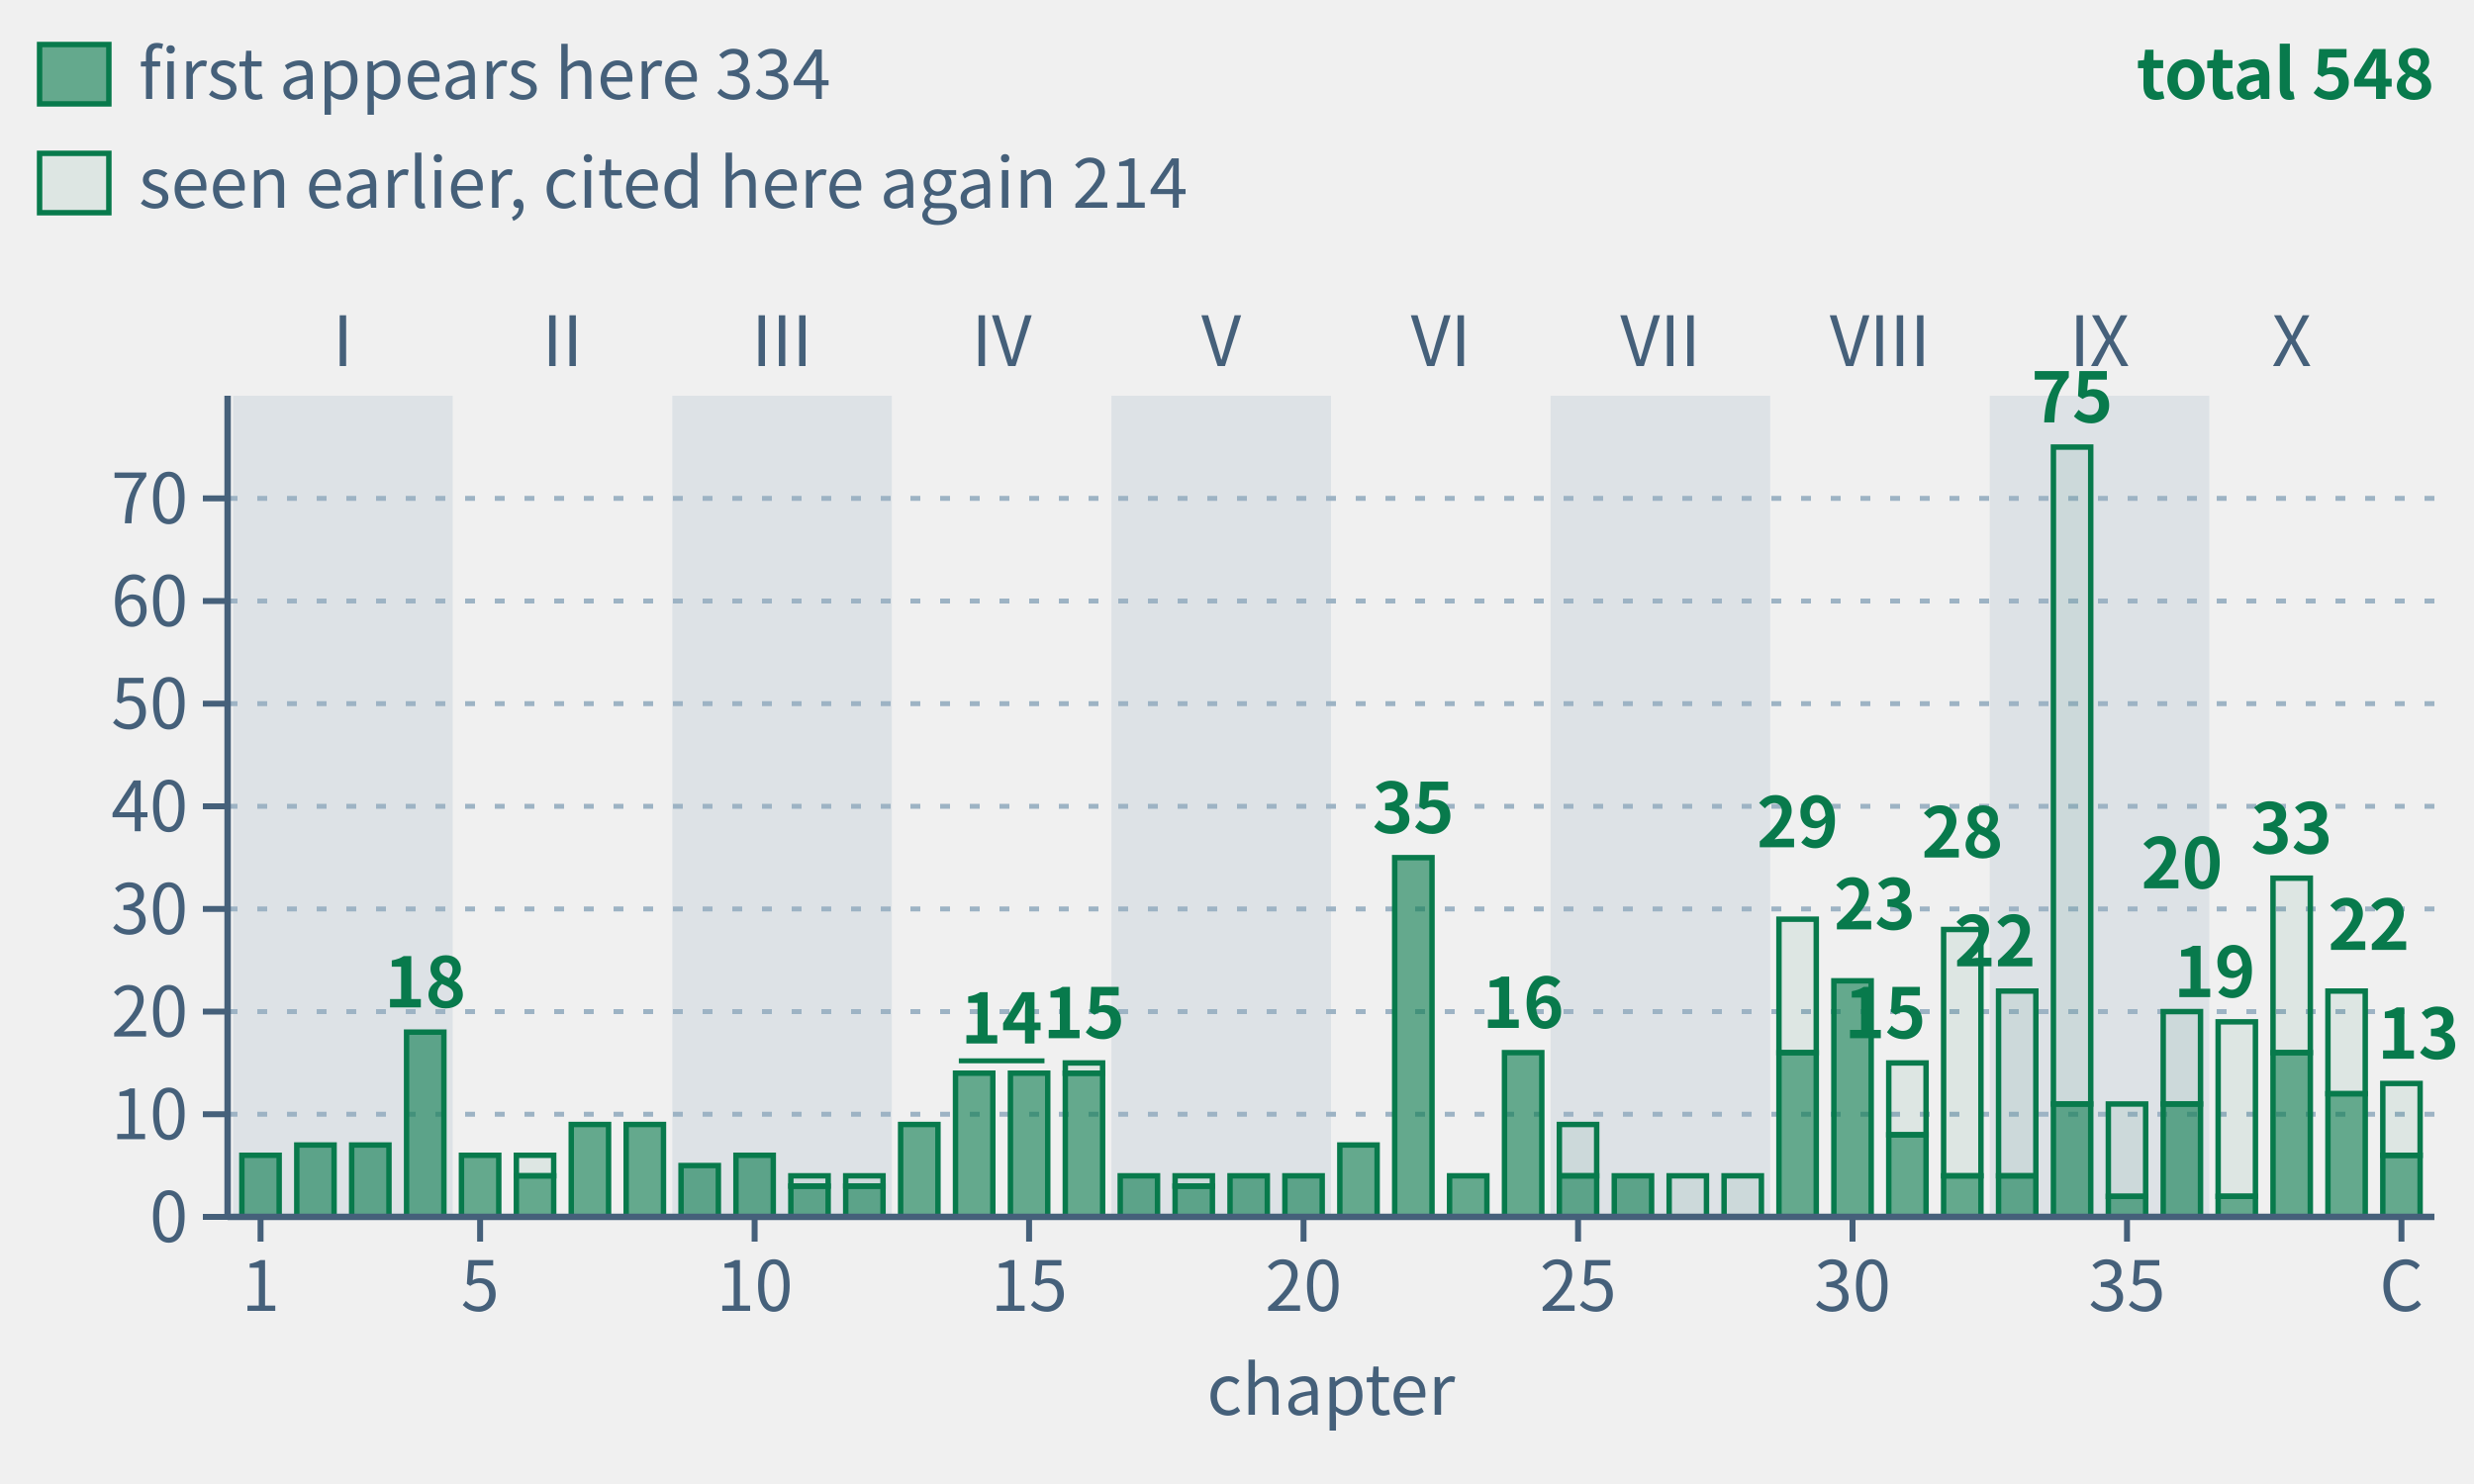
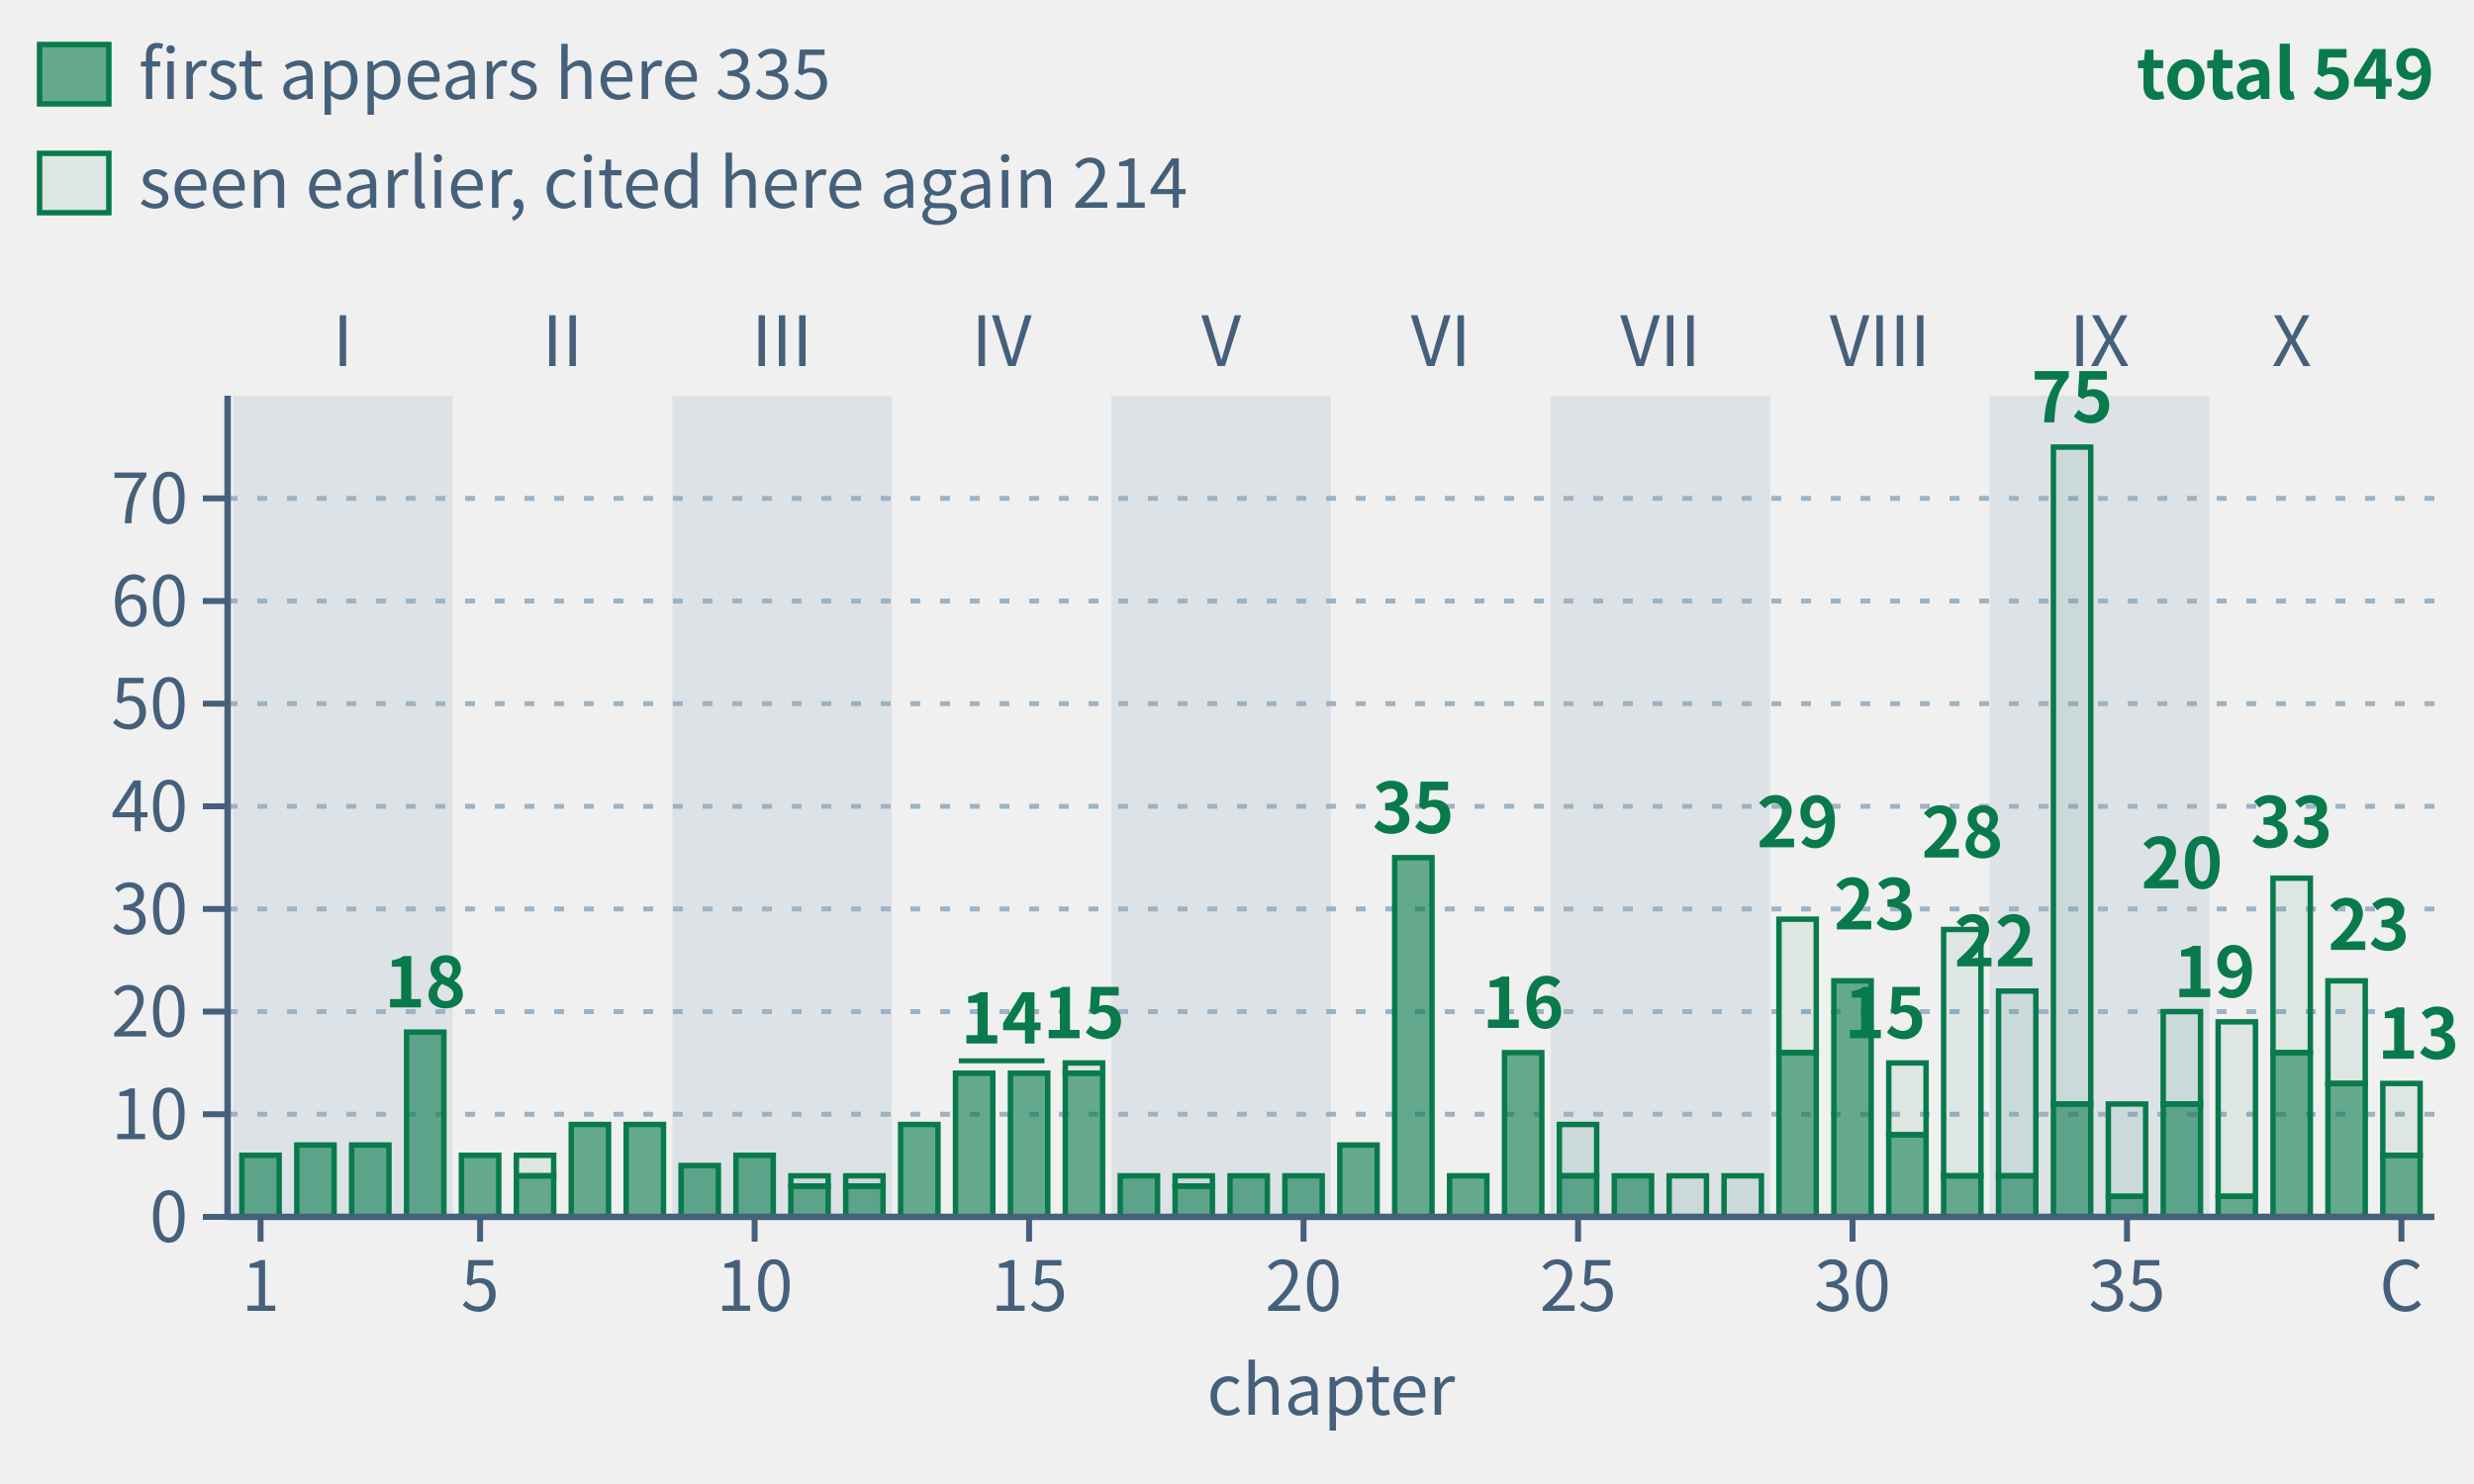
- <svg xmlns="http://www.w3.org/2000/svg" class="tr-fig" data-tr-fig="appc-theorems-by-chapter" data-lang="en" viewBox="0 0 500 300" width="500" height="300" font-family="'Noto Sans SC', 'Noto Sans CJK SC', 'Source Sans 3', 'PingFang SC', 'Microsoft YaHei', system-ui, sans-serif" role="img" aria-label="40 green bars in reading order, grouped by part. Each bar counts distinct frozen theorems cited by environment headers in that main chapter, including child pages. Total 548; solid sections count 334 first appearances, hollow sections 214 seen earlier. Reuse across main chapters counts again.">
+ <svg xmlns="http://www.w3.org/2000/svg" class="tr-fig" data-tr-fig="appc-theorems-by-chapter" data-lang="en" viewBox="0 0 500 300" width="500" height="300" font-family="'Noto Sans SC', 'Noto Sans CJK SC', 'Source Sans 3', 'PingFang SC', 'Microsoft YaHei', system-ui, sans-serif" role="img" aria-label="40 green bars in reading order, grouped by part. Each bar counts distinct frozen theorems cited by environment headers in that main chapter, including child pages. Total 549; solid sections count 335 first appearances, hollow sections 214 seen earlier. Reuse across main chapters counts again.">
  <style>.ts-ink{stroke:#0b1622}.tf-ink{fill:#0b1622}.ts-dim{stroke:#45607a}.tf-dim{fill:#45607a}.ts-faint{stroke:#9db3c4}.tf-faint{fill:#9db3c4}.ts-edge{stroke:#b9d0dd}.tf-edge{fill:#b9d0dd}.ts-hot{stroke:#5f9bb5}.tf-hot{fill:#5f9bb5}.ts-bg{stroke:#ffffff}.tf-bg{fill:#ffffff}.ts-panel{stroke:#eef5f9}.tf-panel{fill:#eef5f9}.ts-sheet{stroke:#f7fbfd}.tf-sheet{fill:#f7fbfd}.ts-cyan{stroke:#007c8a}.tf-cyan{fill:#007c8a}.ts-magenta{stroke:#b0128f}.tf-magenta{fill:#b0128f}.ts-amber{stroke:#946200}.tf-amber{fill:#946200}.ts-violet{stroke:#5a45c8}.tf-violet{fill:#5a45c8}.ts-ok{stroke:#087a4c}.tf-ok{fill:#087a4c}.ts-warn{stroke:#c21f3a}.tf-warn{fill:#c21f3a}.ts-blue{stroke:#1d5fd0}.tf-blue{fill:#1d5fd0}.ts-orange{stroke:#b85410}.tf-orange{fill:#b85410}.ts-sigma{stroke:#28405a}.tf-sigma{fill:#28405a}@media (prefers-color-scheme:dark){.ts-ink{stroke:#d4efff}.tf-ink{fill:#d4efff}.ts-dim{stroke:#6f8ea5}.tf-dim{fill:#6f8ea5}.ts-faint{stroke:#34506a}.tf-faint{fill:#34506a}.ts-edge{stroke:#143049}.tf-edge{fill:#143049}.ts-hot{stroke:#1f5d7c}.tf-hot{fill:#1f5d7c}.ts-bg{stroke:#03060c}.tf-bg{fill:#03060c}.ts-panel{stroke:#07101b}.tf-panel{fill:#07101b}.ts-sheet{stroke:#050c16}.tf-sheet{fill:#050c16}.ts-cyan{stroke:#19f0ff}.tf-cyan{fill:#19f0ff}.ts-magenta{stroke:#ff2fd0}.tf-magenta{fill:#ff2fd0}.ts-amber{stroke:#ffc83d}.tf-amber{fill:#ffc83d}.ts-violet{stroke:#9d8cff}.tf-violet{fill:#9d8cff}.ts-ok{stroke:#46ffb2}.tf-ok{fill:#46ffb2}.ts-warn{stroke:#ff5064}.tf-warn{fill:#ff5064}.ts-blue{stroke:#2a7bff}.tf-blue{fill:#2a7bff}.ts-orange{stroke:#ff8a3c}.tf-orange{fill:#ff8a3c}.ts-sigma{stroke:#cfe3ff}.tf-sigma{fill:#cfe3ff}}</style>
  <rect x="47.11" y="80" width="44.38" height="166" class="tf-faint" fill-opacity="0.22" />
  <text class="tf-dim" x="69.3" y="74" font-size="14" text-anchor="middle">I</text>
  <text class="tf-dim" x="113.68" y="74" font-size="14" text-anchor="middle">II</text>
  <rect x="135.87" y="80" width="44.38" height="166" class="tf-faint" fill-opacity="0.22" />
  <text class="tf-dim" x="158.05" y="74" font-size="14" text-anchor="middle">III</text>
  <text class="tf-dim" x="202.43" y="74" font-size="14" text-anchor="middle">IV</text>
  <rect x="224.62" y="80" width="44.38" height="166" class="tf-faint" fill-opacity="0.22" />
  <text class="tf-dim" x="246.81" y="74" font-size="14" text-anchor="middle">V</text>
  <text class="tf-dim" x="291.19" y="74" font-size="14" text-anchor="middle">VI</text>
  <rect x="313.38" y="80" width="44.38" height="166" class="tf-faint" fill-opacity="0.22" />
  <text class="tf-dim" x="335.57" y="74" font-size="14" text-anchor="middle">VII</text>
  <text class="tf-dim" x="379.95" y="74" font-size="14" text-anchor="middle">VIII</text>
  <rect x="402.13" y="80" width="44.38" height="166" class="tf-faint" fill-opacity="0.22" />
  <text class="tf-dim" x="424.32" y="74" font-size="14" text-anchor="middle">IX</text>
  <text class="tf-dim" x="463.15" y="74" font-size="14" text-anchor="middle">X</text>
  <line x1="46" y1="225.25" x2="492" y2="225.25" class="ts-faint" stroke-width="1" stroke-dasharray="2 4" fill="none" />
  <line x1="46" y1="204.5" x2="492" y2="204.5" class="ts-faint" stroke-width="1" stroke-dasharray="2 4" fill="none" />
  <line x1="46" y1="183.75" x2="492" y2="183.75" class="ts-faint" stroke-width="1" stroke-dasharray="2 4" fill="none" />
  <line x1="46" y1="163" x2="492" y2="163" class="ts-faint" stroke-width="1" stroke-dasharray="2 4" fill="none" />
  <line x1="46" y1="142.25" x2="492" y2="142.25" class="ts-faint" stroke-width="1" stroke-dasharray="2 4" fill="none" />
  <line x1="46" y1="121.5" x2="492" y2="121.5" class="ts-faint" stroke-width="1" stroke-dasharray="2 4" fill="none" />
  <line x1="46" y1="100.75" x2="492" y2="100.75" class="ts-faint" stroke-width="1" stroke-dasharray="2 4" fill="none" />
  <rect x="48.88" y="233.55" width="7.54" height="12.45" class="ts-ok tf-ok" stroke-width="1.1" fill-opacity="0.6" />
  <rect x="59.98" y="231.47" width="7.54" height="14.53" class="ts-ok tf-ok" stroke-width="1.1" fill-opacity="0.6" />
  <rect x="71.07" y="231.47" width="7.54" height="14.53" class="ts-ok tf-ok" stroke-width="1.1" fill-opacity="0.6" />
  <rect x="82.17" y="208.65" width="7.54" height="37.35" class="ts-ok tf-ok" stroke-width="1.1" fill-opacity="0.6" />
  <rect x="93.26" y="233.55" width="7.54" height="12.45" class="ts-ok tf-ok" stroke-width="1.1" fill-opacity="0.6" />
  <rect x="104.36" y="233.55" width="7.54" height="4.15" class="ts-ok tf-ok" stroke-width="1.1" fill-opacity="0.08" />
  <rect x="104.36" y="237.7" width="7.54" height="8.3" class="ts-ok tf-ok" stroke-width="1.1" fill-opacity="0.6" />
  <rect x="115.45" y="227.32" width="7.54" height="18.68" class="ts-ok tf-ok" stroke-width="1.1" fill-opacity="0.6" />
  <rect x="126.55" y="227.32" width="7.54" height="18.68" class="ts-ok tf-ok" stroke-width="1.1" fill-opacity="0.6" />
  <rect x="137.64" y="235.62" width="7.54" height="10.38" class="ts-ok tf-ok" stroke-width="1.1" fill-opacity="0.6" />
  <rect x="148.74" y="233.55" width="7.54" height="12.45" class="ts-ok tf-ok" stroke-width="1.1" fill-opacity="0.6" />
  <rect x="159.83" y="237.7" width="7.54" height="2.08" class="ts-ok tf-ok" stroke-width="1.1" fill-opacity="0.08" />
  <rect x="159.83" y="239.78" width="7.54" height="6.22" class="ts-ok tf-ok" stroke-width="1.1" fill-opacity="0.6" />
  <rect x="170.92" y="237.7" width="7.54" height="2.08" class="ts-ok tf-ok" stroke-width="1.1" fill-opacity="0.08" />
  <rect x="170.92" y="239.78" width="7.54" height="6.22" class="ts-ok tf-ok" stroke-width="1.1" fill-opacity="0.6" />
  <rect x="182.02" y="227.32" width="7.54" height="18.68" class="ts-ok tf-ok" stroke-width="1.1" fill-opacity="0.6" />
  <rect x="193.11" y="216.95" width="7.54" height="29.05" class="ts-ok tf-ok" stroke-width="1.1" fill-opacity="0.6" />
  <rect x="204.21" y="216.95" width="7.54" height="29.05" class="ts-ok tf-ok" stroke-width="1.1" fill-opacity="0.6" />
  <rect x="215.3" y="214.88" width="7.54" height="2.08" class="ts-ok tf-ok" stroke-width="1.1" fill-opacity="0.08" />
  <rect x="215.3" y="216.95" width="7.54" height="29.05" class="ts-ok tf-ok" stroke-width="1.1" fill-opacity="0.6" />
  <rect x="226.4" y="237.7" width="7.54" height="8.3" class="ts-ok tf-ok" stroke-width="1.1" fill-opacity="0.6" />
  <rect x="237.49" y="237.7" width="7.54" height="2.08" class="ts-ok tf-ok" stroke-width="1.1" fill-opacity="0.08" />
  <rect x="237.49" y="239.78" width="7.54" height="6.22" class="ts-ok tf-ok" stroke-width="1.1" fill-opacity="0.6" />
  <rect x="248.59" y="237.7" width="7.54" height="8.3" class="ts-ok tf-ok" stroke-width="1.1" fill-opacity="0.6" />
  <rect x="259.68" y="237.7" width="7.54" height="8.3" class="ts-ok tf-ok" stroke-width="1.1" fill-opacity="0.6" />
  <rect x="270.78" y="231.47" width="7.54" height="14.53" class="ts-ok tf-ok" stroke-width="1.1" fill-opacity="0.6" />
  <rect x="281.87" y="173.38" width="7.54" height="72.62" class="ts-ok tf-ok" stroke-width="1.1" fill-opacity="0.6" />
  <rect x="292.96" y="237.7" width="7.54" height="8.3" class="ts-ok tf-ok" stroke-width="1.1" fill-opacity="0.6" />
  <rect x="304.06" y="212.8" width="7.54" height="33.2" class="ts-ok tf-ok" stroke-width="1.1" fill-opacity="0.6" />
  <rect x="315.15" y="227.32" width="7.54" height="10.38" class="ts-ok tf-ok" stroke-width="1.1" fill-opacity="0.08" />
  <rect x="315.15" y="237.7" width="7.54" height="8.3" class="ts-ok tf-ok" stroke-width="1.1" fill-opacity="0.6" />
  <rect x="326.25" y="237.7" width="7.54" height="8.3" class="ts-ok tf-ok" stroke-width="1.1" fill-opacity="0.6" />
  <rect x="337.34" y="237.7" width="7.54" height="8.3" class="ts-ok tf-ok" stroke-width="1.1" fill-opacity="0.08" />
  <rect x="348.44" y="237.7" width="7.54" height="8.3" class="ts-ok tf-ok" stroke-width="1.1" fill-opacity="0.08" />
  <rect x="359.53" y="185.82" width="7.54" height="26.98" class="ts-ok tf-ok" stroke-width="1.1" fill-opacity="0.08" />
  <rect x="359.53" y="212.8" width="7.54" height="33.2" class="ts-ok tf-ok" stroke-width="1.1" fill-opacity="0.6" />
  <rect x="370.63" y="198.28" width="7.54" height="47.73" class="ts-ok tf-ok" stroke-width="1.1" fill-opacity="0.6" />
  <rect x="381.72" y="214.88" width="7.54" height="14.53" class="ts-ok tf-ok" stroke-width="1.1" fill-opacity="0.08" />
  <rect x="381.72" y="229.4" width="7.54" height="16.6" class="ts-ok tf-ok" stroke-width="1.1" fill-opacity="0.6" />
  <rect x="392.81" y="187.9" width="7.54" height="49.8" class="ts-ok tf-ok" stroke-width="1.1" fill-opacity="0.08" />
  <rect x="392.81" y="237.7" width="7.54" height="8.3" class="ts-ok tf-ok" stroke-width="1.1" fill-opacity="0.6" />
  <rect x="403.91" y="200.35" width="7.54" height="37.35" class="ts-ok tf-ok" stroke-width="1.1" fill-opacity="0.08" />
  <rect x="403.91" y="237.7" width="7.54" height="8.3" class="ts-ok tf-ok" stroke-width="1.1" fill-opacity="0.6" />
  <rect x="415" y="90.38" width="7.54" height="132.8" class="ts-ok tf-ok" stroke-width="1.1" fill-opacity="0.08" />
  <rect x="415" y="223.18" width="7.54" height="22.82" class="ts-ok tf-ok" stroke-width="1.1" fill-opacity="0.6" />
  <rect x="426.1" y="223.18" width="7.54" height="18.68" class="ts-ok tf-ok" stroke-width="1.1" fill-opacity="0.08" />
  <rect x="426.1" y="241.85" width="7.54" height="4.15" class="ts-ok tf-ok" stroke-width="1.1" fill-opacity="0.6" />
  <rect x="437.19" y="204.5" width="7.54" height="18.68" class="ts-ok tf-ok" stroke-width="1.1" fill-opacity="0.08" />
  <rect x="437.19" y="223.18" width="7.54" height="22.82" class="ts-ok tf-ok" stroke-width="1.1" fill-opacity="0.6" />
  <rect x="448.29" y="206.57" width="7.54" height="35.27" class="ts-ok tf-ok" stroke-width="1.1" fill-opacity="0.08" />
  <rect x="448.29" y="241.85" width="7.54" height="4.15" class="ts-ok tf-ok" stroke-width="1.1" fill-opacity="0.6" />
  <rect x="459.38" y="177.53" width="7.54" height="35.27" class="ts-ok tf-ok" stroke-width="1.1" fill-opacity="0.08" />
  <rect x="459.38" y="212.8" width="7.54" height="33.2" class="ts-ok tf-ok" stroke-width="1.1" fill-opacity="0.6" />
-   <rect x="470.48" y="200.35" width="7.54" height="20.75" class="ts-ok tf-ok" stroke-width="1.1" fill-opacity="0.08" />
-   <rect x="470.48" y="221.1" width="7.54" height="24.9" class="ts-ok tf-ok" stroke-width="1.1" fill-opacity="0.6" />
+   <rect x="470.48" y="198.28" width="7.54" height="20.75" class="ts-ok tf-ok" stroke-width="1.1" fill-opacity="0.08" />
+   <rect x="470.48" y="219.03" width="7.54" height="26.98" class="ts-ok tf-ok" stroke-width="1.1" fill-opacity="0.6" />
  <rect x="481.57" y="219.03" width="7.54" height="14.53" class="ts-ok tf-ok" stroke-width="1.1" fill-opacity="0.08" />
  <rect x="481.57" y="233.55" width="7.54" height="12.45" class="ts-ok tf-ok" stroke-width="1.1" fill-opacity="0.6" />
  <text class="tf-ok" x="85.94" y="203.65" font-size="14" text-anchor="middle" font-weight="600">18</text>
  <line x1="193.78" y1="214.45" x2="211.09" y2="214.45" class="ts-ok" stroke-width="1" fill="none" />
  <text class="tf-ok" x="202.43" y="210.95" font-size="14" text-anchor="middle" font-weight="600">14</text>
  <text class="tf-ok" x="219.07" y="209.88" font-size="14" text-anchor="middle" font-weight="600">15</text>
  <text class="tf-ok" x="285.64" y="168.38" font-size="14" text-anchor="middle" font-weight="600">35</text>
  <text class="tf-ok" x="307.83" y="207.8" font-size="14" text-anchor="middle" font-weight="600">16</text>
  <text class="tf-ok" x="363.3" y="171.28" font-size="14" text-anchor="middle" font-weight="600">29</text>
  <text class="tf-ok" x="370.63" y="187.88" font-size="14" font-weight="600">23</text>
  <text class="tf-ok" x="389.26" y="209.88" font-size="14" text-anchor="end" font-weight="600">15</text>
  <text class="tf-ok" x="396.59" y="173.35" font-size="14" text-anchor="middle" font-weight="600">28</text>
  <text class="tf-ok" x="411.45" y="195.35" font-size="14" text-anchor="end" font-weight="600">22</text>
  <text class="tf-ok" x="418.78" y="85.38" font-size="14" text-anchor="middle" font-weight="600">75</text>
  <text class="tf-ok" x="440.97" y="179.57" font-size="14" text-anchor="middle" font-weight="600">20</text>
  <text class="tf-ok" x="455.83" y="201.57" font-size="14" text-anchor="end" font-weight="600">19</text>
-   <text class="tf-ok" x="463.15" y="172.53" font-size="14" text-anchor="middle" font-weight="600">33</text>
-   <text class="tf-ok" x="470.48" y="192.03" font-size="14" font-weight="600">22</text>
+   <text class="tf-ok" x="463.15" y="171.28" font-size="14" text-anchor="middle" font-weight="600">33</text>
+   <text class="tf-ok" x="470.48" y="192.03" font-size="14" font-weight="600">23</text>
  <text class="tf-ok" x="497" y="214.03" font-size="14" text-anchor="end" font-weight="600">13</text>
  <line x1="46" y1="246" x2="492" y2="246" class="ts-dim" stroke-width="1.3" fill="none" />
  <line x1="52.66" y1="246" x2="52.66" y2="251" class="ts-dim" stroke-width="1.2" fill="none" />
  <text class="tf-dim" x="52.66" y="265" font-size="14" text-anchor="middle">1</text>
  <line x1="97.03" y1="246" x2="97.03" y2="251" class="ts-dim" stroke-width="1.2" fill="none" />
  <text class="tf-dim" x="97.03" y="265" font-size="14" text-anchor="middle">5</text>
  <line x1="152.51" y1="246" x2="152.51" y2="251" class="ts-dim" stroke-width="1.2" fill="none" />
  <text class="tf-dim" x="152.51" y="265" font-size="14" text-anchor="middle">10</text>
  <line x1="207.98" y1="246" x2="207.98" y2="251" class="ts-dim" stroke-width="1.2" fill="none" />
  <text class="tf-dim" x="207.98" y="265" font-size="14" text-anchor="middle">15</text>
  <line x1="263.45" y1="246" x2="263.45" y2="251" class="ts-dim" stroke-width="1.2" fill="none" />
  <text class="tf-dim" x="263.45" y="265" font-size="14" text-anchor="middle">20</text>
  <line x1="318.93" y1="246" x2="318.93" y2="251" class="ts-dim" stroke-width="1.2" fill="none" />
  <text class="tf-dim" x="318.93" y="265" font-size="14" text-anchor="middle">25</text>
  <line x1="374.4" y1="246" x2="374.4" y2="251" class="ts-dim" stroke-width="1.2" fill="none" />
  <text class="tf-dim" x="374.4" y="265" font-size="14" text-anchor="middle">30</text>
  <line x1="429.87" y1="246" x2="429.87" y2="251" class="ts-dim" stroke-width="1.2" fill="none" />
  <text class="tf-dim" x="429.87" y="265" font-size="14" text-anchor="middle">35</text>
  <line x1="485.34" y1="246" x2="485.34" y2="251" class="ts-dim" stroke-width="1.2" fill="none" />
  <text class="tf-dim" x="485.34" y="265" font-size="14" text-anchor="middle">C</text>
  <text class="tf-dim" x="269" y="286" font-size="14" text-anchor="middle">chapter</text>
  <line x1="46" y1="80" x2="46" y2="246" class="ts-dim" stroke-width="1.3" fill="none" />
  <line x1="41" y1="246" x2="46" y2="246" class="ts-dim" stroke-width="1.2" fill="none" />
  <text class="tf-dim" x="38" y="251.04" font-size="14" text-anchor="end">0</text>
  <line x1="41" y1="225.25" x2="46" y2="225.25" class="ts-dim" stroke-width="1.2" fill="none" />
  <text class="tf-dim" x="38" y="230.29" font-size="14" text-anchor="end">10</text>
  <line x1="41" y1="204.5" x2="46" y2="204.5" class="ts-dim" stroke-width="1.2" fill="none" />
  <text class="tf-dim" x="38" y="209.54" font-size="14" text-anchor="end">20</text>
  <line x1="41" y1="183.75" x2="46" y2="183.75" class="ts-dim" stroke-width="1.2" fill="none" />
  <text class="tf-dim" x="38" y="188.79" font-size="14" text-anchor="end">30</text>
  <line x1="41" y1="163" x2="46" y2="163" class="ts-dim" stroke-width="1.2" fill="none" />
  <text class="tf-dim" x="38" y="168.04" font-size="14" text-anchor="end">40</text>
  <line x1="41" y1="142.25" x2="46" y2="142.25" class="ts-dim" stroke-width="1.2" fill="none" />
  <text class="tf-dim" x="38" y="147.29" font-size="14" text-anchor="end">50</text>
  <line x1="41" y1="121.5" x2="46" y2="121.5" class="ts-dim" stroke-width="1.2" fill="none" />
  <text class="tf-dim" x="38" y="126.54" font-size="14" text-anchor="end">60</text>
  <line x1="41" y1="100.75" x2="46" y2="100.75" class="ts-dim" stroke-width="1.2" fill="none" />
  <text class="tf-dim" x="38" y="105.79" font-size="14" text-anchor="end">70</text>
  <rect x="8" y="9" width="14" height="12" class="ts-ok tf-ok" stroke-width="1.1" fill-opacity="0.6" />
-   <text class="tf-dim" x="28" y="20" font-size="14">first appears here 334</text>
+   <text class="tf-dim" x="28" y="20" font-size="14">first appears here 335</text>
  <rect x="8" y="31" width="14" height="12" class="ts-ok tf-ok" stroke-width="1.1" fill-opacity="0.08" />
  <text class="tf-dim" x="28" y="42" font-size="14">seen earlier, cited here again 214</text>
-   <text class="tf-ok" x="492" y="20" font-size="14" text-anchor="end" font-weight="600">total 548</text>
+   <text class="tf-ok" x="492" y="20" font-size="14" text-anchor="end" font-weight="600">total 549</text>
</svg>
